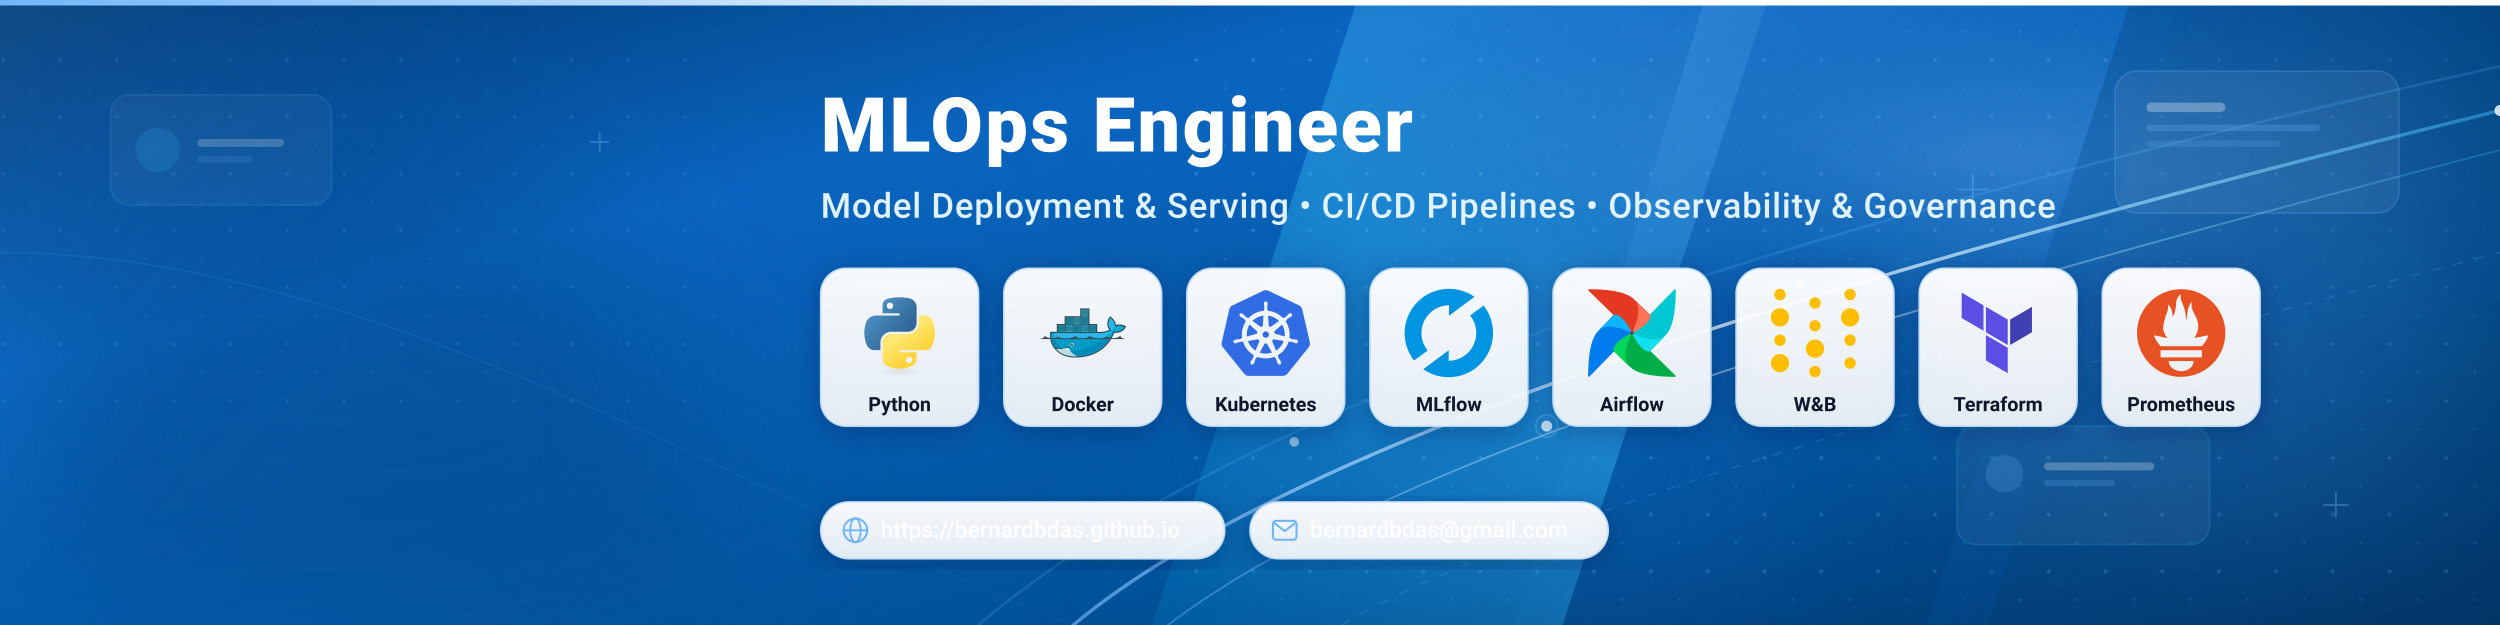
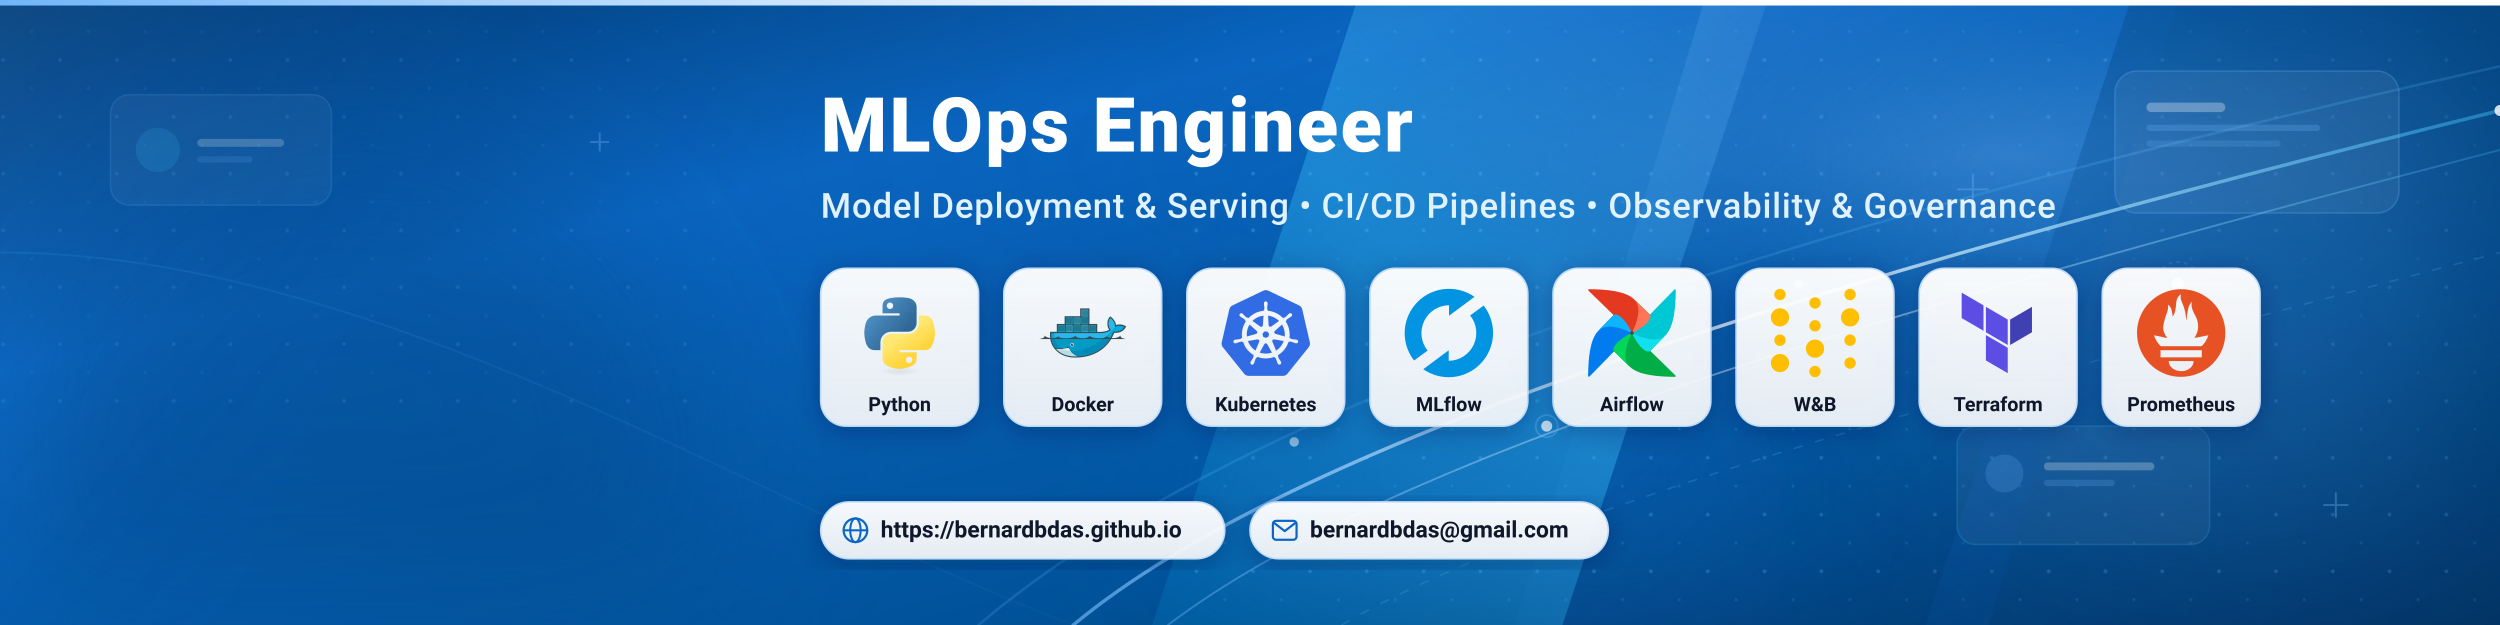
<svg xmlns="http://www.w3.org/2000/svg" width="1584" height="396" viewBox="0 0 1584 396">
  <defs>
    <linearGradient id="bgGrad_linkedin" x1="0%" y1="0%" x2="100%" y2="100%">
      <stop offset="0%" stop-color="#003870" />
      <stop offset="35%" stop-color="#0A66C2" />
      <stop offset="100%" stop-color="#002447" />
    </linearGradient>
    <linearGradient id="cardGrad_linkedin" x1="0%" y1="0%" x2="0%" y2="100%">
      <stop offset="0%" stop-color="#FFFFFF" stop-opacity="0.96" />
      <stop offset="100%" stop-color="#F4F7FB" stop-opacity="0.92" />
    </linearGradient>
    <linearGradient id="accentGlow_linkedin" x1="0%" y1="0%" x2="100%" y2="0%">
      <stop offset="0%" stop-color="#70B5F9" />
      <stop offset="50%" stop-color="#FFFFFF" />
    </linearGradient>
    <filter id="cardShadow_linkedin" x="-20%" y="-20%" width="140%" height="140%">
      <feDropShadow dx="0" dy="3" stdDeviation="8" flood-color="#001E3D" flood-opacity="0.32" />
    </filter>
    <linearGradient id="li_platform_bg" x1="0%" y1="0%" x2="100%" y2="100%">
      <stop offset="0%" stop-color="#003870" />
      <stop offset="30%" stop-color="#0A66C2" />
      <stop offset="70%" stop-color="#005299" />
      <stop offset="100%" stop-color="#002952" />
    </linearGradient>
    <linearGradient id="li_facet_1" x1="0%" y1="0%" x2="100%" y2="100%">
      <stop offset="0%" stop-color="#70B5F9" stop-opacity="0.35" />
      <stop offset="50%" stop-color="#0A66C2" stop-opacity="0.10" />
      <stop offset="100%" stop-color="#004182" stop-opacity="0.40" />
    </linearGradient>
    <linearGradient id="li_facet_2" x1="0%" y1="100%" x2="100%" y2="0%">
      <stop offset="0%" stop-color="#0284C7" stop-opacity="0.25" />
      <stop offset="50%" stop-color="#38BDF8" stop-opacity="0.40" />
      <stop offset="100%" stop-color="#70B5F9" stop-opacity="0.15" />
    </linearGradient>
    <linearGradient id="li_facet_3" x1="100%" y1="0%" x2="0%" y2="100%">
      <stop offset="0%" stop-color="#002D54" stop-opacity="0.50" />
      <stop offset="100%" stop-color="#0A66C2" stop-opacity="0.15" />
    </linearGradient>
    <linearGradient id="li_arc_glow" x1="0%" y1="0%" x2="100%" y2="0%">
      <stop offset="0%" stop-color="#70B5F9" stop-opacity="0.65" />
      <stop offset="50%" stop-color="#FFFFFF" stop-opacity="0.80" />
      <stop offset="100%" stop-color="#38BDF8" stop-opacity="0.45" />
    </linearGradient>
    <linearGradient id="li_arc_secondary" x1="0%" y1="0%" x2="100%" y2="100%">
      <stop offset="0%" stop-color="#38BDF8" stop-opacity="0.30" />
      <stop offset="100%" stop-color="#70B5F9" stop-opacity="0.10" />
    </linearGradient>
    <pattern id="li_dot_matrix" width="36" height="36" patternUnits="userSpaceOnUse">
      <circle cx="2" cy="2" r="1.2" fill="#70B5F9" opacity="0.30" />
      <circle cx="20" cy="20" r="1.0" fill="#38BDF8" opacity="0.20" />
    </pattern>
    <radialGradient id="li_center_glow" cx="80%" cy="25%" r="55%">
      <stop offset="0%" stop-color="#70B5F9" stop-opacity="0.30" />
      <stop offset="50%" stop-color="#0A66C2" stop-opacity="0.10" />
      <stop offset="100%" stop-color="#002952" stop-opacity="0" />
    </radialGradient>
  </defs>
  <rect width="1584" height="396" fill="url(#li_platform_bg)" />
  <g id="pattern_layer" opacity="1.00">
    <rect width="1584" height="396" fill="url(#li_center_glow)" />
    <circle cx="1420" cy="80" r="240" fill="#70B5F9" opacity="0.20" filter="blur(65px)" />
    <circle cx="220" cy="310" r="220" fill="#003A70" opacity="0.35" filter="blur(60px)" />
    <circle cx="950" cy="340" r="180" fill="#0A66C2" opacity="0.25" filter="blur(50px)" />
    <rect x="750" y="0" width="834" height="396" fill="url(#li_dot_matrix)" />
    <rect x="0" y="0" width="460" height="260" fill="url(#li_dot_matrix)" opacity="0.5" />
    <g>
      <polygon points="1350,0 1584,0 1584,396 1220,396" fill="url(#li_facet_3)" />
      <polygon points="1080,0 1380,0 1260,396 960,396" fill="url(#li_facet_1)" />
      <polygon points="860,0 1120,0 990,396 730,396" fill="url(#li_facet_2)" />
      <polygon points="0,0 320,0 140,396 0,396" fill="url(#li_facet_1)" opacity="0.4" />
    </g>
    <g fill="none">
      <path d="M 680 396 C 820 280, 1140 180, 1584 70" stroke="url(#li_arc_glow)" stroke-width="2.2" stroke-linecap="round" />
      <path d="M 740 396 C 880 290, 1180 200, 1584 95" stroke="url(#li_arc_glow)" stroke-width="1.2" stroke-opacity="0.6" stroke-linecap="round" />
      <path d="M 620 396 C 780 260, 1100 150, 1584 42" stroke="url(#li_arc_secondary)" stroke-width="1.6" stroke-linecap="round" />
      <path d="M 850 396 C 980 320, 1280 240, 1584 160" stroke="url(#li_arc_secondary)" stroke-width="1.0" stroke-dasharray="6,8" />
      <path d="M 0 160 C 240 160, 480 320, 680 396" stroke="url(#li_arc_secondary)" stroke-width="1.2" stroke-opacity="0.4" />
    </g>
    <g>
      <rect x="1340" y="45" width="180" height="90" rx="14" fill="#FFFFFF" fill-opacity="0.06" stroke="#70B5F9" stroke-width="1" stroke-opacity="0.25" />
      <rect x="1360" y="65" width="50" height="6" rx="3" fill="#FFFFFF" fill-opacity="0.3" />
      <rect x="1360" y="79" width="110" height="4" rx="2" fill="#70B5F9" fill-opacity="0.25" />
      <rect x="1360" y="89" width="85" height="4" rx="2" fill="#70B5F9" fill-opacity="0.18" />
      <rect x="1240" y="270" width="160" height="75" rx="12" fill="#FFFFFF" fill-opacity="0.05" stroke="#38BDF8" stroke-width="1" stroke-opacity="0.20" />
      <circle cx="1270" cy="300" r="12" fill="#70B5F9" fill-opacity="0.2" />
      <rect x="1295" y="293" width="70" height="5" rx="2.5" fill="#FFFFFF" fill-opacity="0.25" />
      <rect x="1295" y="304" width="45" height="4" rx="2" fill="#70B5F9" fill-opacity="0.2" />
      <rect x="70" y="60" width="140" height="70" rx="12" fill="#FFFFFF" fill-opacity="0.04" stroke="#70B5F9" stroke-width="1" stroke-opacity="0.15" />
      <circle cx="100" cy="95" r="14" fill="#38BDF8" fill-opacity="0.15" />
      <rect x="125" y="88" width="55" height="5" rx="2.5" fill="#FFFFFF" fill-opacity="0.2" />
      <rect x="125" y="99" width="35" height="4" rx="2" fill="#70B5F9" fill-opacity="0.15" />
    </g>
    <g fill="#FFFFFF">
      <circle cx="1584" cy="70" r="3.5" opacity="0.8" />
      <circle cx="1380" cy="180" r="4.0" opacity="0.9" />
      <circle cx="1140" cy="180" r="3.0" opacity="0.6" />
      <circle cx="980" cy="270" r="3.5" opacity="0.7" />
      <circle cx="820" cy="280" r="3.0" opacity="0.5" />
    </g>
    <g fill="none" stroke="#70B5F9" stroke-width="1.2">
      <circle cx="1380" cy="180" r="8" opacity="0.4" />
      <circle cx="1380" cy="180" r="14" opacity="0.2" stroke-dasharray="2,3" />
      <circle cx="980" cy="270" r="7" opacity="0.35" />
    </g>
    <g stroke="#70B5F9" stroke-width="1.2" stroke-opacity="0.35">
      <path d="M 1250 120 L 1250 110 M 1250 120 L 1250 130 M 1250 120 L 1240 120 M 1250 120 L 1260 120" />
      <path d="M 1480 320 L 1480 312 M 1480 320 L 1480 328 M 1480 320 L 1472 320 M 1480 320 L 1488 320" />
      <path d="M 720 220 L 720 214 M 720 220 L 720 226 M 720 220 L 714 220 M 720 220 L 726 220" />
      <path d="M 380 90 L 380 84 M 380 90 L 380 96 M 380 90 L 374 90 M 380 90 L 386 90" />
    </g>
  </g>
  <rect x="0" y="0" width="1584" height="3.5" fill="url(#accentGlow_linkedin)" />
  <text x="520" y="96" font-family="system-ui, -apple-system, BlinkMacSystemFont, 'Segoe UI', Roboto, sans-serif" font-size="48" font-weight="800" fill="#FFFFFF" letter-spacing="1.5">MLOps Engineer</text>
  <text x="520" y="138" font-family="system-ui, -apple-system, BlinkMacSystemFont, 'Segoe UI', Roboto, sans-serif" font-size="22" font-weight="500" fill="#E0F2FE" letter-spacing="0.5">Model Deployment &amp; Serving • CI/CD Pipelines • Observability &amp; Governance</text>
  <g transform="translate(520, 170)">
    <rect width="100" height="100" rx="16" fill="url(#cardGrad_linkedin)" stroke="#C2DCF7" stroke-width="1" filter="url(#cardShadow_linkedin)" />
    <svg x="22.0" y="13.0" width="56.0" height="56.0" viewBox="0 0 128 128">
      <linearGradient id="b0_python-original-a" gradientUnits="userSpaceOnUse" x1="70.252" y1="1237.476" x2="170.659" y2="1151.089" gradientTransform="matrix(.563 0 0 -.568 -29.215 707.817)">
        <stop offset="0" stop-color="#5A9FD4" />
        <stop offset="1" stop-color="#306998" />
      </linearGradient>
      <linearGradient id="b0_python-original-b" gradientUnits="userSpaceOnUse" x1="209.474" y1="1098.811" x2="173.62" y2="1149.537" gradientTransform="matrix(.563 0 0 -.568 -29.215 707.817)">
        <stop offset="0" stop-color="#FFD43B" />
        <stop offset="1" stop-color="#FFE873" />
      </linearGradient>
      <path fill="url(#b0_python-original-a)" d="M63.391 1.988c-4.222.02-8.252.379-11.8 1.007-10.45 1.846-12.346 5.71-12.346 12.837v9.411h24.693v3.137H29.977c-7.176 0-13.46 4.313-15.426 12.521-2.268 9.405-2.368 15.275 0 25.096 1.755 7.311 5.947 12.519 13.124 12.519h8.491V67.234c0-8.151 7.051-15.34 15.426-15.34h24.665c6.866 0 12.346-5.654 12.346-12.548V15.833c0-6.693-5.646-11.72-12.346-12.837-4.244-.706-8.645-1.027-12.866-1.008zM50.037 9.557c2.55 0 4.634 2.117 4.634 4.721 0 2.593-2.083 4.69-4.634 4.69-2.56 0-4.633-2.097-4.633-4.69-.001-2.604 2.073-4.721 4.633-4.721z" transform="translate(0 10.26)" />
      <path fill="url(#b0_python-original-b)" d="M91.682 28.38v10.966c0 8.5-7.208 15.655-15.426 15.655H51.591c-6.756 0-12.346 5.783-12.346 12.549v23.515c0 6.691 5.818 10.628 12.346 12.547 7.816 2.297 15.312 2.713 24.665 0 6.216-1.801 12.346-5.423 12.346-12.547v-9.412H63.938v-3.138h37.012c7.176 0 9.852-5.005 12.348-12.519 2.578-7.735 2.467-15.174 0-25.096-1.774-7.145-5.161-12.521-12.348-12.521h-9.268zM77.809 87.927c2.561 0 4.634 2.097 4.634 4.692 0 2.602-2.074 4.719-4.634 4.719-2.55 0-4.633-2.117-4.633-4.719 0-2.595 2.083-4.692 4.633-4.692z" transform="translate(0 10.26)" />
      <radialGradient id="b0_python-original-c" cx="1825.678" cy="444.45" r="26.743" gradientTransform="matrix(0 -.24 -1.055 0 532.979 557.576)" gradientUnits="userSpaceOnUse">
        <stop offset="0" stop-color="#B8B8B8" stop-opacity=".498" />
        <stop offset="1" stop-color="#7F7F7F" stop-opacity="0" />
      </radialGradient>
      <path opacity=".444" fill="url(#b0_python-original-c)" d="M97.309 119.597c0 3.543-14.816 6.416-33.091 6.416-18.276 0-33.092-2.873-33.092-6.416 0-3.544 14.815-6.417 33.092-6.417 18.275 0 33.091 2.872 33.091 6.417z" />
    </svg>
    <text x="50.0" y="90.5" font-family="system-ui, -apple-system, BlinkMacSystemFont, 'Segoe UI', Roboto, sans-serif" font-size="12.5" font-weight="600" fill="#0F172A" text-anchor="middle">Python</text>
  </g>
  <g transform="translate(636, 170)">
    <rect width="100" height="100" rx="16" fill="url(#cardGrad_linkedin)" stroke="#C2DCF7" stroke-width="1" filter="url(#cardShadow_linkedin)" />
    <svg x="22.0" y="13.0" width="56.0" height="56.0" viewBox="0 0 128 128">
      <path fill-rule="evenodd" clip-rule="evenodd" fill="#3A4D54" d="M73.8 50.8h11.3v11.5h5.7c2.6 0 5.3-.5 7.8-1.3 1.2-.4 2.6-1 3.8-1.7-1.6-2.1-2.4-4.7-2.6-7.3-.3-3.5.4-8.1 2.8-10.8l1.2-1.4 1.4 1.1c3.6 2.9 6.5 6.8 7.1 11.4 4.3-1.3 9.3-1 13.1 1.2l1.5.9-.8 1.6c-3.2 6.2-9.9 8.2-16.4 7.8-9.8 24.3-31 35.8-56.8 35.8-13.3 0-25.5-5-32.5-16.8l-.1-.2-1-2.1c-2.4-5.2-3.1-10.9-2.6-16.6l.2-1.7h9.6V50.8h11.3V39.6h22.5V28.3h13.5v22.5z" />
      <path fill="#00AADA" d="M110.4 55.1c.8-5.9-3.6-10.5-6.4-12.7-3.1 3.6-3.6 13.2 1.3 17.2-2.8 2.4-8.5 4.7-14.5 4.7H18.6c-.6 6.2.5 11.9 3 16.8l.8 1.5c.5.9 1.1 1.7 1.7 2.6 3 .2 5.7.3 8.2.2 4.9-.1 8.9-.7 12-1.7.5-.2.9.1 1.1.5.2.5-.1.9-.5 1.1-.4.1-.8.3-1.3.4-2.4.7-5 1.1-8.3 1.3h-.6c-1.3.1-2.7.1-4.2.1-1.6 0-3.1 0-4.9-.1 6 6.8 15.4 10.8 27.2 10.8 25 0 46.2-11.1 55.5-35.9 6.7.7 13.1-1 16-6.7-4.5-2.7-10.5-1.8-13.9-.1z" />
      <path fill="#28B8EB" d="M110.4 55.1c.8-5.9-3.6-10.5-6.4-12.7-3.1 3.6-3.6 13.2 1.3 17.2-2.8 2.4-8.5 4.7-14.5 4.7h-68c-.3 9.5 3.2 16.7 9.5 21 4.9-.1 8.9-.7 12-1.7.5-.2.9.1 1.1.5.2.5-.1.9-.5 1.1-.4.1-.8.3-1.3.4-2.4.7-5.2 1.2-8.5 1.4l-.1-.1c8.5 4.4 20.8 4.3 35-1.1 15.8-6.1 30.6-17.7 40.9-30.9-.2.1-.4.1-.5.2z" />
      <path fill="#028BB8" d="M18.7 71.8c.4 3.3 1.4 6.4 2.9 9.3l.8 1.5c.5.9 1.1 1.7 1.7 2.6 3 .2 5.7.3 8.2.2 4.9-.1 8.9-.7 12-1.7.5-.2.9.1 1.1.5.2.5-.1.9-.5 1.1-.4.1-.8.3-1.3.4-2.4.7-5.2 1.2-8.5 1.4h-.4c-1.3.1-2.7.1-4.1.1-1.6 0-3.2 0-4.9-.1 6 6.8 15.5 10.8 27.3 10.8 21.4 0 40-8.1 50.8-26H18.7v-.1z" />
      <path fill="#019BC6" d="M23.5 71.8c1.3 5.8 4.3 10.4 8.8 13.5 4.9-.1 8.9-.7 12-1.7.5-.2.9.1 1.1.5.2.5-.1.9-.5 1.1-.4.1-.8.3-1.3.4-2.4.7-5.2 1.2-8.6 1.4 8.5 4.4 20.8 4.3 34.9-1.1 8.5-3.3 16.8-8.2 24.2-14.1H23.5z" />
      <path fill-rule="evenodd" clip-rule="evenodd" fill="#00ACD3" d="M28.4 52.7h9.8v9.8h-9.8v-9.8zm.8.8h.8v8.1h-.8v-8.1zm1.4 0h.8v8.1h-.8v-8.1zm1.5 0h.8v8.1h-.8v-8.1zm1.5 0h.8v8.1h-.8v-8.1zm1.5 0h.8v8.1h-.8v-8.1zm1.5 0h.8v8.1h-.8v-8.1zm3-12h9.8v9.8h-9.8v-9.8zm.9.8h.8v8.1h-.8v-8.1zm1.4 0h.8v8.1h-.8v-8.1zm1.5 0h.8v8.1h-.8v-8.1zm1.5 0h.8v8.1h-.8v-8.1zm1.4 0h.8v8.1h-.8v-8.1zm1.5 0h.8v8.1h-.8v-8.1z" />
      <path fill-rule="evenodd" clip-rule="evenodd" fill="#23C2EE" d="M39.6 52.7h9.8v9.8h-9.8v-9.8zm.9.8h.8v8.1h-.8v-8.1zm1.4 0h.8v8.1h-.8v-8.1zm1.5 0h.8v8.1h-.8v-8.1zm1.5 0h.8v8.1h-.8v-8.1zm1.4 0h.8v8.1h-.8v-8.1zm1.5 0h.8v8.1h-.8v-8.1z" />
      <path fill-rule="evenodd" clip-rule="evenodd" fill="#00ACD3" d="M50.9 52.7h9.8v9.8h-9.8v-9.8zm.8.8h.8v8.1h-.8v-8.1zm1.5 0h.8v8.1h-.8v-8.1zm1.5 0h.8v8.1h-.8v-8.1zm1.4 0h.8v8.1h-.8v-8.1zm1.5 0h.8v8.1h-.8v-8.1zm1.5 0h.8v8.1h-.8v-8.1z" />
      <path fill-rule="evenodd" clip-rule="evenodd" fill="#23C2EE" d="M50.9 41.5h9.8v9.8h-9.8v-9.8zm.8.8h.8v8.1h-.8v-8.1zm1.5 0h.8v8.1h-.8v-8.1zm1.5 0h.8v8.1h-.8v-8.1zm1.4 0h.8v8.1h-.8v-8.1zm1.5 0h.8v8.1h-.8v-8.1zm1.5 0h.8v8.1h-.8v-8.1zm3.1 10.4H72v9.8h-9.8v-9.8zm.8.8h.8v8.1H63v-8.1zm1.5 0h.8v8.1h-.8v-8.1zm1.4 0h.8v8.1h-.8v-8.1zm1.5 0h.8v8.1h-.8v-8.1zm1.5 0h.8v8.1h-.8v-8.1zm1.5 0h.8v8.1h-.8v-8.1z" />
      <path fill-rule="evenodd" clip-rule="evenodd" fill="#00ACD3" d="M62.2 41.5H72v9.8h-9.8v-9.8zm.8.8h.8v8.1H63v-8.1zm1.5 0h.8v8.1h-.8v-8.1zm1.4 0h.8v8.1h-.8v-8.1zm1.5 0h.8v8.1h-.8v-8.1zm1.5 0h.8v8.1h-.8v-8.1zm1.5 0h.8v8.1h-.8v-8.1z" />
      <path fill-rule="evenodd" clip-rule="evenodd" fill="#23C2EE" d="M62.2 30.2H72V40h-9.8v-9.8zm.8.8h.8v8.1H63V31zm1.5 0h.8v8.1h-.8V31zm1.4 0h.8v8.1h-.8V31zm1.5 0h.8v8.1h-.8V31zm1.5 0h.8v8.1h-.8V31zm1.5 0h.8v8.1h-.8V31z" />
      <path fill-rule="evenodd" clip-rule="evenodd" fill="#00ACD3" d="M73.5 52.7h9.8v9.8h-9.8v-9.8zm.8.8h.8v8.1h-.8v-8.1zm1.4 0h.8v8.1h-.8v-8.1zm1.5 0h.8v8.1h-.8v-8.1zm1.5 0h.8v8.1h-.8v-8.1zm1.5 0h.8v8.1h-.8v-8.1zm1.5 0h.8v8.1h-.8v-8.1z" />
      <path fill-rule="evenodd" clip-rule="evenodd" fill="#D4EEF1" d="M48.8 78.3c1.5 0 2.7 1.2 2.7 2.7 0 1.5-1.2 2.7-2.7 2.7-1.5 0-2.7-1.2-2.7-2.7 0-1.5 1.2-2.7 2.7-2.7" />
      <path fill-rule="evenodd" clip-rule="evenodd" fill="#3A4D54" d="M48.8 79.1c.2 0 .5 0 .7.1-.2.1-.4.4-.4.7 0 .4.4.8.8.8.3 0 .6-.2.7-.4.1.2.1.5.1.7 0 1.1-.9 1.9-1.9 1.9-1.1 0-1.9-.9-1.9-1.9 0-1 .8-1.9 1.9-1.9M1.1 72.8h125.4c-2.7-.7-8.6-1.6-7.7-5.2-5 5.7-16.9 4-20 1.2-3.4 4.9-23 3-24.3-.8-4.2 5-17.3 5-21.5 0-1.4 3.8-21 5.7-24.3.8-3 2.8-15 4.5-20-1.2 1.1 3.5-4.9 4.5-7.6 5.2" />
      <path fill="#BFDBE0" d="M56 97.8c-6.7-3.2-10.3-7.5-12.4-12.2-2.5.7-5.5 1.2-8.9 1.4-1.3.1-2.7.1-4.1.1-1.7 0-3.4 0-5.2-.1 6 6 13.6 10.7 27.5 10.8H56z" />
      <path fill="#D4EEF1" d="M46.1 89.9c-.9-1.3-1.8-2.8-2.5-4.3-2.5.7-5.5 1.2-8.9 1.4 2.3 1.2 5.7 2.4 11.4 2.9z" />
    </svg>
    <text x="50.0" y="90.5" font-family="system-ui, -apple-system, BlinkMacSystemFont, 'Segoe UI', Roboto, sans-serif" font-size="12.5" font-weight="600" fill="#0F172A" text-anchor="middle">Docker</text>
  </g>
  <g transform="translate(752, 170)">
    <rect width="100" height="100" rx="16" fill="url(#cardGrad_linkedin)" stroke="#C2DCF7" stroke-width="1" filter="url(#cardShadow_linkedin)" />
    <svg x="22.0" y="13.0" width="56.0" height="56.0" viewBox="0 0 128 128">
      <path fill="#326ce5" d="M63.556 1.911a8.51 8.44 0 0 0-3.26.826L15.794 24a8.51 8.44 0 0 0-4.603 5.725L.214 77.484a8.51 8.44 0 0 0 1.154 6.47 8.51 8.44 0 0 0 .485.673l30.799 38.297a8.51 8.44 0 0 0 6.654 3.175l49.393-.011a8.51 8.44 0 0 0 6.654-3.17l30.79-38.303a8.51 8.44 0 0 0 1.644-7.14l-10.996-47.76a8.51 8.44 0 0 0-4.604-5.727L67.681 2.738a8.51 8.44 0 0 0-4.125-.827Zm.44 16.252c1.47 0 2.664 1.327 2.664 2.961 0 .232.014.544.006.758-.034.943-.24 1.662-.364 2.531-.224 1.858-.417 3.4-.3 4.832.105.717.522 1 .869 1.332a63.624 63.624 0 0 0 .062 1.19c8.468.751 16.335 4.625 22.112 10.682l1.011-.723c.343.021 1.1.124 1.618-.176 1.19-.802 2.276-1.915 3.59-3.25.601-.638 1.044-1.245 1.76-1.861.162-.14.409-.328.59-.473 1.278-1.018 3.057-.912 3.974.238.917 1.15.622 2.908-.655 3.928-.18.145-.416.346-.588.473-.758.56-1.456.846-2.212 1.29-1.593.984-2.913 1.8-3.961 2.784-.494.53-.457 1.03-.5 1.508-.148.136-.67.598-.946.848a34.478 34.478 0 0 1 4.99 11.537 34.398 34.398 0 0 1 .56 12.435l1.073.313c.194.274.592.94 1.15 1.156 1.372.431 2.914.59 4.776.785.875.073 1.628.03 2.555.205.222.042.545.13.773.182 1.57.379 2.578 1.822 2.254 3.244-.324 1.422-1.857 2.286-3.437 1.946l-.04-.006c-.016-.004-.033-.012-.05-.016-.221-.048-.497-.098-.69-.148-.91-.245-1.57-.61-2.388-.922-1.763-.632-3.224-1.16-4.647-1.366-.72-.058-1.09.287-1.49.551a39.835 39.835 0 0 0-1.139-.199c-2.552 8.02-7.985 14.966-15.353 19.317.127.306.342.958.443 1.074-.17.449-.421.88-.205 1.572.517 1.34 1.354 2.652 2.363 4.229.488.728.988 1.288 1.428 2.122.105.2.244.507.346.717.685 1.465.183 3.151-1.131 3.785-1.326.639-2.974-.037-3.684-1.51-.1-.208-.244-.485-.33-.683-.377-.864-.507-1.604-.773-2.44-.604-1.772-1.102-3.24-1.827-4.48-.406-.6-.903-.676-1.359-.824-.085-.146-.4-.724-.57-1.024a34.56 34.56 0 0 1-4.57 1.377 34.413 34.413 0 0 1-20.01-1.44l-.604 1.09c-.449.12-.882.244-1.148.561-.97 1.157-1.356 3.016-2.061 4.786-.265.836-.393 1.577-.77 2.441-.086.196-.229.468-.33.676v.008l-.006.006c-.71 1.468-2.352 2.139-3.675 1.502-1.315-.633-1.818-2.32-1.133-3.785.102-.211.236-.517.342-.717.44-.834.94-1.398 1.427-2.127 1.008-1.578 1.895-2.994 2.413-4.334.13-.446-.063-1.057-.237-1.508l.483-1.159c-7.09-4.2-12.688-10.897-15.36-19.181l-1.162.199c-.31-.174-.937-.586-1.531-.539-1.422.206-2.88.733-4.643 1.365-.82.314-1.48.672-2.39.916-.193.052-.47.105-.69.154-.017.004-.034.014-.05.018l-.04.004c-1.58.341-3.112-.523-3.437-1.945-.325-1.422.684-2.865 2.254-3.245l.039-.011.021-.006c.224-.052.51-.125.713-.164.927-.175 1.68-.132 2.555-.205 1.862-.195 3.405-.354 4.775-.785.434-.18.85-.775 1.145-1.155l1.115-.326c-1.25-8.655.864-17.15 5.434-24.027l-.852-.762c-.055-.333-.127-1.101-.537-1.537-1.047-.983-2.366-1.8-3.959-2.783-.756-.445-1.449-.733-2.209-1.293-.16-.12-.376-.3-.55-.444l-.042-.027c-1.278-1.019-1.571-2.778-.654-3.928.516-.647 1.304-.967 2.123-.94a3.168 3.168 0 0 1 1.854.702c.182.143.431.333.593.473.715.614 1.15 1.221 1.752 1.859 1.314 1.334 2.4 2.442 3.592 3.244.626.364 1.107.218 1.582.154.153.113.667.483.961.684a34.262 34.262 0 0 1 17.404-9.943 34.663 34.663 0 0 1 4.815-.74l.062-1.128c.355-.344.753-.837.866-1.377.116-1.43-.073-2.974-.297-4.832-.124-.869-.329-1.588-.364-2.53-.007-.194.004-.462.006-.684 0-.025-.006-.05-.006-.075 0-1.634 1.193-2.959 2.663-2.959zm-3.334 20.66a28.076 28.076 0 0 0-2.84.489 27.438 27.438 0 0 0-13.215 7.201l11.457 8.121.021-.011a2.334 2.334 0 0 0 1.383.449 2.348 2.348 0 0 0 2.346-2.248l.057-.028zm6.675 0 .791 13.95.012.006a2.35 2.35 0 0 0 3.733 1.793l.04.017 11.383-8.07a27.668 27.668 0 0 0-15.959-7.695ZM40.452 51.73a27.432 27.432 0 0 0-3.892 17.365l13.408-3.87.012-.046a2.348 2.348 0 0 0 1.217-.803 2.345 2.345 0 0 0-.295-3.232l.01-.057zm47.014.008-10.402 9.308.006.03a2.329 2.329 0 0 0-.746 1.246 2.35 2.35 0 0 0 1.668 2.789l.011.056L91.48 69.05a27.703 27.703 0 0 0-.58-8.931 27.774 27.774 0 0 0-3.434-8.381ZM61.853 61.81l-2.67 3.324.957 4.153 3.857 1.857 3.848-1.85.957-4.154-2.664-3.33zm13.736 11.395a2.333 2.333 0 0 0-.898.232 2.351 2.351 0 0 0-1.139 3.045l-.017.023L78.92 89.51a27.466 27.466 0 0 0 11.102-13.95l-13.871-2.344-.021.028a2.276 2.276 0 0 0-.542-.04zm-23.293.056a2.378 2.378 0 0 0-.46.04l-.024-.028-13.75 2.332a27.58 27.58 0 0 0 11.07 13.854l5.326-12.873-.039-.053a2.326 2.326 0 0 0 .131-1.446 2.349 2.349 0 0 0-2.254-1.826zm11.616 5.64a2.351 2.351 0 0 0-1.987 1.241h-.012l-6.761 12.225a27.542 27.542 0 0 0 15.031.773 28.056 28.056 0 0 0 2.71-.756l-6.78-12.248h-.051a2.337 2.337 0 0 0-1.053-1.002 2.32 2.32 0 0 0-1.097-.232z" />
    </svg>
    <text x="50.0" y="90.5" font-family="system-ui, -apple-system, BlinkMacSystemFont, 'Segoe UI', Roboto, sans-serif" font-size="12.5" font-weight="600" fill="#0F172A" text-anchor="middle">Kubernetes</text>
  </g>
  <g transform="translate(868, 170)">
    <rect width="100" height="100" rx="16" fill="url(#cardGrad_linkedin)" stroke="#C2DCF7" stroke-width="1" filter="url(#cardShadow_linkedin)" />
    <svg x="22.0" y="13.0" width="56.0" height="56.0" viewBox="0 0 24 24">
      <path fill="#0194E2" d="M11.883.002a12.044 12.044 0 0 0-9.326 19.463l3.668-2.694A7.573 7.573 0 0 1 12.043 4.45v2.867l6.908-5.14A12.012 12.012 0 0 0 11.883.002zm9.562 4.533L17.777 7.23a7.573 7.573 0 0 1-5.818 12.322v-2.867l-6.908 5.14a12.046 12.046 0 0 0 16.394-17.29z" />
    </svg>
    <text x="50.0" y="90.5" font-family="system-ui, -apple-system, BlinkMacSystemFont, 'Segoe UI', Roboto, sans-serif" font-size="12.5" font-weight="600" fill="#0F172A" text-anchor="middle">MLflow</text>
  </g>
  <g transform="translate(984, 170)">
    <rect width="100" height="100" rx="16" fill="url(#cardGrad_linkedin)" stroke="#C2DCF7" stroke-width="1" filter="url(#cardShadow_linkedin)" />
    <svg x="22.0" y="13.0" width="56.0" height="56.0" viewBox="0 0 128 128">
      <path d="m2.544 127 60.809-62.332a1.124 1.124 0 0 0 0.136-1.437c-3.698-5.162-10.521-6.058-13.05-9.527-7.49-10.275-9.391-16.092-12.61-15.731a0.984 0.984 0 0 0-0.585 0.308l-21.966 22.518c-12.638 12.944-14.454 41.475-14.782 65.367a1.191 1.191 0 0 0 2.047 0.833z" fill="#017cee" />
      <path d="m126.99 125.46-62.332-60.813a1.124 1.124 0 0 0-1.439-0.136c-5.162 3.7-6.058 10.521-9.527 13.05-10.275 7.49-16.092 9.391-15.731 12.61a0.984 0.984 0 0 0 0.308 0.582l22.518 21.966c12.944 12.638 41.475 14.454 65.367 14.782a1.191 1.191 0 0 0 0.835-2.041z" fill="#00ad46" />
      <path d="m60.792 112.72c-7.076-6.904-10.355-20.559 3.206-48.719-22.046 9.852-29.771 22.803-25.972 26.511z" fill="#04d659" />
      <path d="m125.45 1.011-60.807 62.332a1.122 1.122 0 0 0-0.136 1.437c3.7 5.162 10.519 6.058 13.05 9.527 7.49 10.275 9.393 16.092 12.61 15.731a0.979 0.979 0 0 0 0.585-0.308l21.966-22.518c12.638-12.944 14.454-41.475 14.782-65.367a1.193 1.193 0 0 0-2.05-0.833z" fill="#00c7d4" />
      <path d="m112.73 67.211c-6.904 7.076-20.559 10.355-48.721-3.206 9.852 22.046 22.803 29.771 26.511 25.972z" fill="#11e1ee" />
      <path d="m1.002 2.55 62.332 60.807a1.124 1.124 0 0 0 1.437 0.136c5.162-3.7 6.058-10.521 9.527-13.05 10.275-7.49 16.092-9.391 15.731-12.61a0.99 0.99 0 0 0-0.308-0.585l-22.518-21.966c-12.944-12.638-41.475-14.454-65.367-14.782a1.191 1.191 0 0 0-0.833 2.05z" fill="#e43921" />
      <path d="m67.212 15.284c7.076 6.904 10.355 20.559-3.206 48.721 22.046-9.852 29.771-22.805 25.972-26.511z" fill="#ff7557" />
      <path d="m15.279 60.8c6.904-7.076 20.559-10.355 48.721 3.206-9.852-22.046-22.803-29.771-26.511-25.972z" fill="#0cb6ff" />
      <circle cx="64.009" cy="63.995" r="2.718" fill="#4a4848" />
    </svg>
    <text x="50.0" y="90.5" font-family="system-ui, -apple-system, BlinkMacSystemFont, 'Segoe UI', Roboto, sans-serif" font-size="12.5" font-weight="600" fill="#0F172A" text-anchor="middle">Airflow</text>
  </g>
  <g transform="translate(1100, 170)">
    <rect width="100" height="100" rx="16" fill="url(#cardGrad_linkedin)" stroke="#C2DCF7" stroke-width="1" filter="url(#cardShadow_linkedin)" />
    <svg x="22.0" y="13.0" width="56.0" height="56.0" viewBox="0 0 24 24">
      <path fill="#FFBE00" d="M2.48 0a1.55 1.55 0 1 0 0 3.1 1.55 1.55 0 0 0 0-3.1zm19.04 0a1.55 1.55 0 1 0 0 3.101 1.55 1.55 0 0 0 0-3.101zM12 2.295a1.55 1.55 0 1 0 0 3.1 1.55 1.55 0 0 0 0-3.1zM2.48 5.272a2.48 2.48 0 1 0 0 4.96 2.48 2.48 0 0 0 0-4.96zm19.04 0a2.48 2.48 0 1 0 0 4.96 2.48 2.48 0 0 0 0-4.96zM12 8.496a1.55 1.55 0 1 0 0 3.1 1.55 1.55 0 0 0 0-3.1zm-9.52 3.907a1.55 1.55 0 1 0 0 3.1 1.55 1.55 0 0 0 0-3.1zm19.04 0a1.55 1.55 0 1 0 0 3.102 1.55 1.55 0 0 0 0-3.102zM12 13.767a2.48 2.48 0 1 0 0 4.962 2.48 2.48 0 0 0 0-4.962zm-9.52 3.907a2.48 2.48 0 1 0 .001 4.962 2.48 2.48 0 0 0 0-4.962zm19.04.93a1.55 1.55 0 1 0 0 3.102 1.55 1.55 0 0 0 0-3.101zM12 20.9a1.55 1.55 0 1 0 0 3.1 1.55 1.55 0 0 0 0-3.1Z" />
    </svg>
    <text x="50.0" y="90.5" font-family="system-ui, -apple-system, BlinkMacSystemFont, 'Segoe UI', Roboto, sans-serif" font-size="12.5" font-weight="600" fill="#0F172A" text-anchor="middle">W&amp;B</text>
  </g>
  <g transform="translate(1216, 170)">
    <rect width="100" height="100" rx="16" fill="url(#cardGrad_linkedin)" stroke="#C2DCF7" stroke-width="1" filter="url(#cardShadow_linkedin)" />
    <svg x="22.0" y="13.0" width="56.0" height="56.0" viewBox="0 0 128 128">
      <g fill-rule="evenodd">
        <path d="M77.941 44.5v36.836L46.324 62.918V26.082zm0 0" fill="#5c4ee5" />
        <path d="M81.41 81.336l31.633-18.418V26.082L81.41 44.5zm0 0" fill="#4040b2" />
        <path d="M11.242 42.36L42.86 60.776V23.941L11.242 5.523zm0 0M77.941 85.375L46.324 66.957v36.82l31.617 18.418zm0 0" fill="#5c4ee5" />
      </g>
    </svg>
    <text x="50.0" y="90.5" font-family="system-ui, -apple-system, BlinkMacSystemFont, 'Segoe UI', Roboto, sans-serif" font-size="12.5" font-weight="600" fill="#0F172A" text-anchor="middle">Terraform</text>
  </g>
  <g transform="translate(1332, 170)">
    <rect width="100" height="100" rx="16" fill="url(#cardGrad_linkedin)" stroke="#C2DCF7" stroke-width="1" filter="url(#cardShadow_linkedin)" />
    <svg x="22.0" y="13.0" width="56.0" height="56.0" viewBox="0 0 128 128">
      <path fill="#e75225" d="M64.125.51C99.229.517 128.045 29.133 128 63.951c-.045 35.342-28.742 63.564-64.608 63.539C28.325 127.466-.025 98.818 0 63.434.023 28.834 28.898.503 64.125.51ZM44.72 22.793c.803 3.96.025 7.655-1.167 11.289-.823 2.515-1.962 4.94-2.642 7.492-1.122 4.203-2.391 8.43-2.859 12.726-.671 6.181 1.758 11.625 5.914 17.04L24.86 67.318c.033.602 0 .83.065 1.024 1.811 5.32 4.998 9.802 8.57 14.03.377.446 1.237.674 1.877.674 19.05.038 38.101.034 57.152.009.59 0 1.381-.11 1.741-.49 4.084-4.294 7.205-9.185 9.16-15.342l-20.228 3.962c1.336-2.618 2.855-4.916 3.733-7.443 2.994-8.643 1.752-16.998-2.545-24.88-3.449-6.324-6.631-12.62-4.91-20.243-3.642 3.6-5.043 8.179-5.932 12.898-.872 4.65-1.389 9.364-2.065 14.083-.098-.143-.22-.25-.242-.373a13.964 13.964 0 0 1-.176-1.49c-.413-7.726-1.92-15.17-5.106-22.28-1.873-4.182-3.941-8.462-2.008-13.456-1.307.693-2.49 1.377-3.338 2.356-2.527 2.92-3.573 6.428-3.842 10.269-.231 3.282-.546 6.579-1.156 9.806-.64 3.392-1.65 6.714-3.932 9.831-.918-6.656-1.02-13.244-6.956-17.47ZM93.842 88.88H34.088v10.38h59.754Zm-47.904 15.746c-.049 8.642 8.753 15.081 19.633 14.614 9.02-.389 16.999-7.484 16.315-14.614zm0 0" />
    </svg>
    <text x="50.0" y="90.5" font-family="system-ui, -apple-system, BlinkMacSystemFont, 'Segoe UI', Roboto, sans-serif" font-size="12.5" font-weight="600" fill="#0F172A" text-anchor="middle">Prometheus</text>
  </g>
  <g transform="translate(520, 318)">
    <rect width="256" height="36" rx="18" fill="url(#cardGrad_linkedin)" stroke="#C2DCF7" stroke-width="1" filter="url(#cardShadow_linkedin)" />
    <g transform="translate(14, 10)">
-       <circle cx="8" cy="8" r="7.5" fill="none" stroke="#70B5F9" stroke-width="1.3" />
-       <ellipse cx="8" cy="8" rx="3.3" ry="7.5" fill="none" stroke="#70B5F9" stroke-width="1.2" />
-       <line x1="0.5" y1="8" x2="15.5" y2="8" stroke="#70B5F9" stroke-width="1.2" />
-     </g>
-     <text x="38" y="22.5" font-family="system-ui, -apple-system, BlinkMacSystemFont, 'Segoe UI', Roboto, sans-serif" font-size="14.5" font-weight="500" fill="#FFFFFF">https://bernardbdas.github.io</text>
+       <circle cx="8" cy="8" r="7.5" fill="none" stroke="#0A66C2" stroke-width="1.4" />
+       <ellipse cx="8" cy="8" rx="3.3" ry="7.5" fill="none" stroke="#0A66C2" stroke-width="1.3" />
+       <line x1="0.5" y1="8" x2="15.5" y2="8" stroke="#0A66C2" stroke-width="1.3" />
+     </g>
+     <text x="38" y="22.5" font-family="system-ui, -apple-system, BlinkMacSystemFont, 'Segoe UI', Roboto, sans-serif" font-size="14.5" font-weight="600" fill="#0F172A">https://bernardbdas.github.io</text>
  </g>
  <g transform="translate(792, 318)">
    <rect width="227" height="36" rx="18" fill="url(#cardGrad_linkedin)" stroke="#C2DCF7" stroke-width="1" filter="url(#cardShadow_linkedin)" />
    <g transform="translate(14, 10)">
-       <rect x="0.5" y="2" width="15" height="12" rx="2" fill="none" stroke="#70B5F9" stroke-width="1.3" />
-       <path d="M1.5 3.5 L8 8.5 L14.5 3.5" fill="none" stroke="#70B5F9" stroke-width="1.3" stroke-linecap="round" stroke-linejoin="round" />
-     </g>
-     <text x="38" y="22.5" font-family="system-ui, -apple-system, BlinkMacSystemFont, 'Segoe UI', Roboto, sans-serif" font-size="14.5" font-weight="500" fill="#FFFFFF">bernardbdas@gmail.com</text>
+       <rect x="0.5" y="2" width="15" height="12" rx="2" fill="none" stroke="#0A66C2" stroke-width="1.4" />
+       <path d="M1.5 3.5 L8 8.5 L14.5 3.5" fill="none" stroke="#0A66C2" stroke-width="1.4" stroke-linecap="round" stroke-linejoin="round" />
+     </g>
+     <text x="38" y="22.5" font-family="system-ui, -apple-system, BlinkMacSystemFont, 'Segoe UI', Roboto, sans-serif" font-size="14.5" font-weight="600" fill="#0F172A">bernardbdas@gmail.com</text>
  </g>
</svg>
